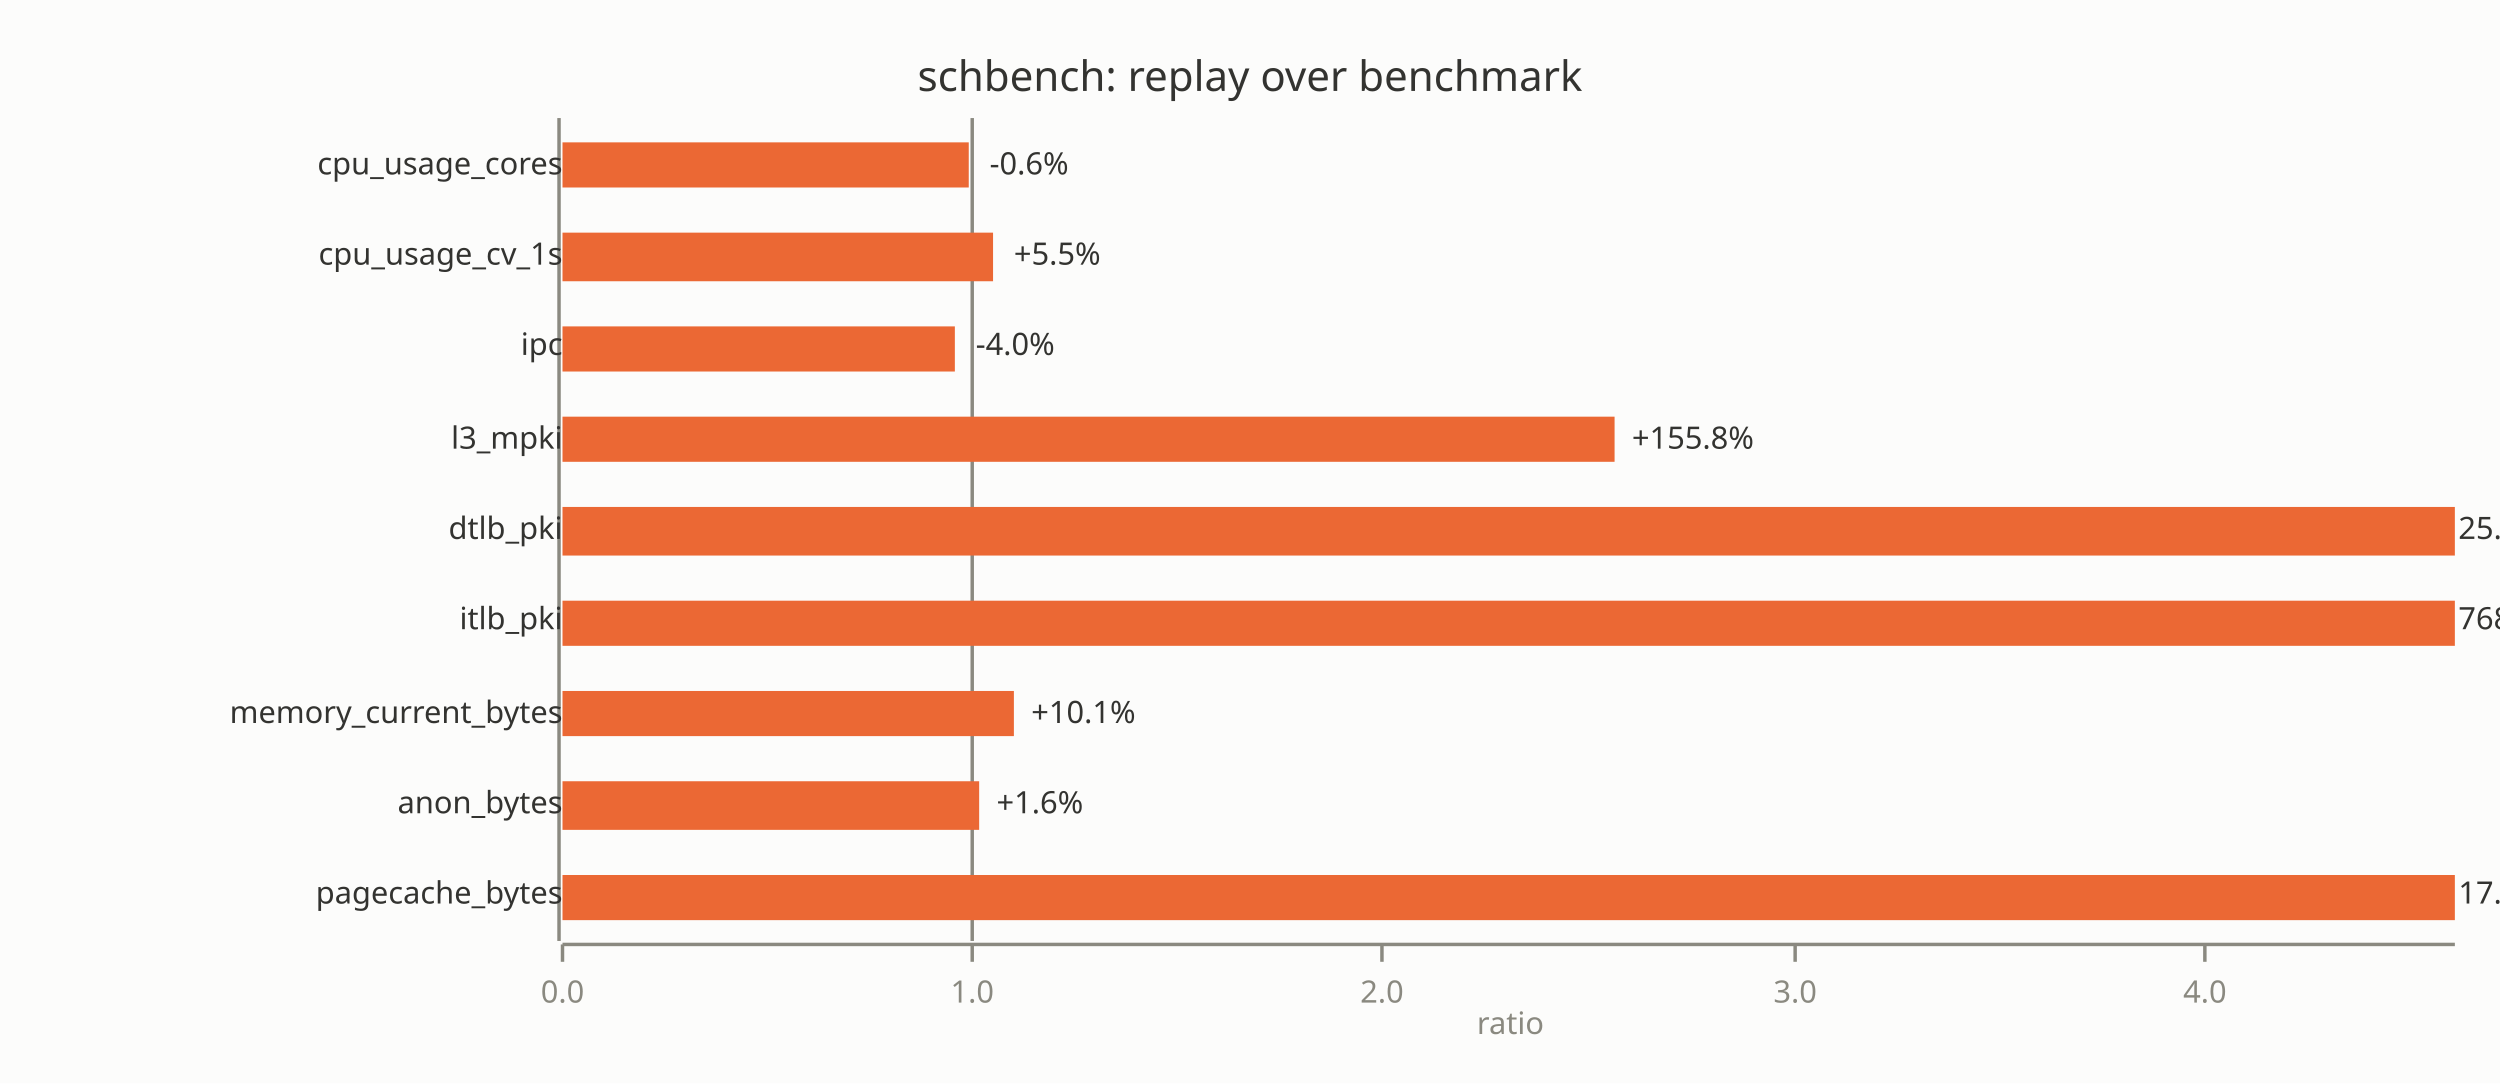
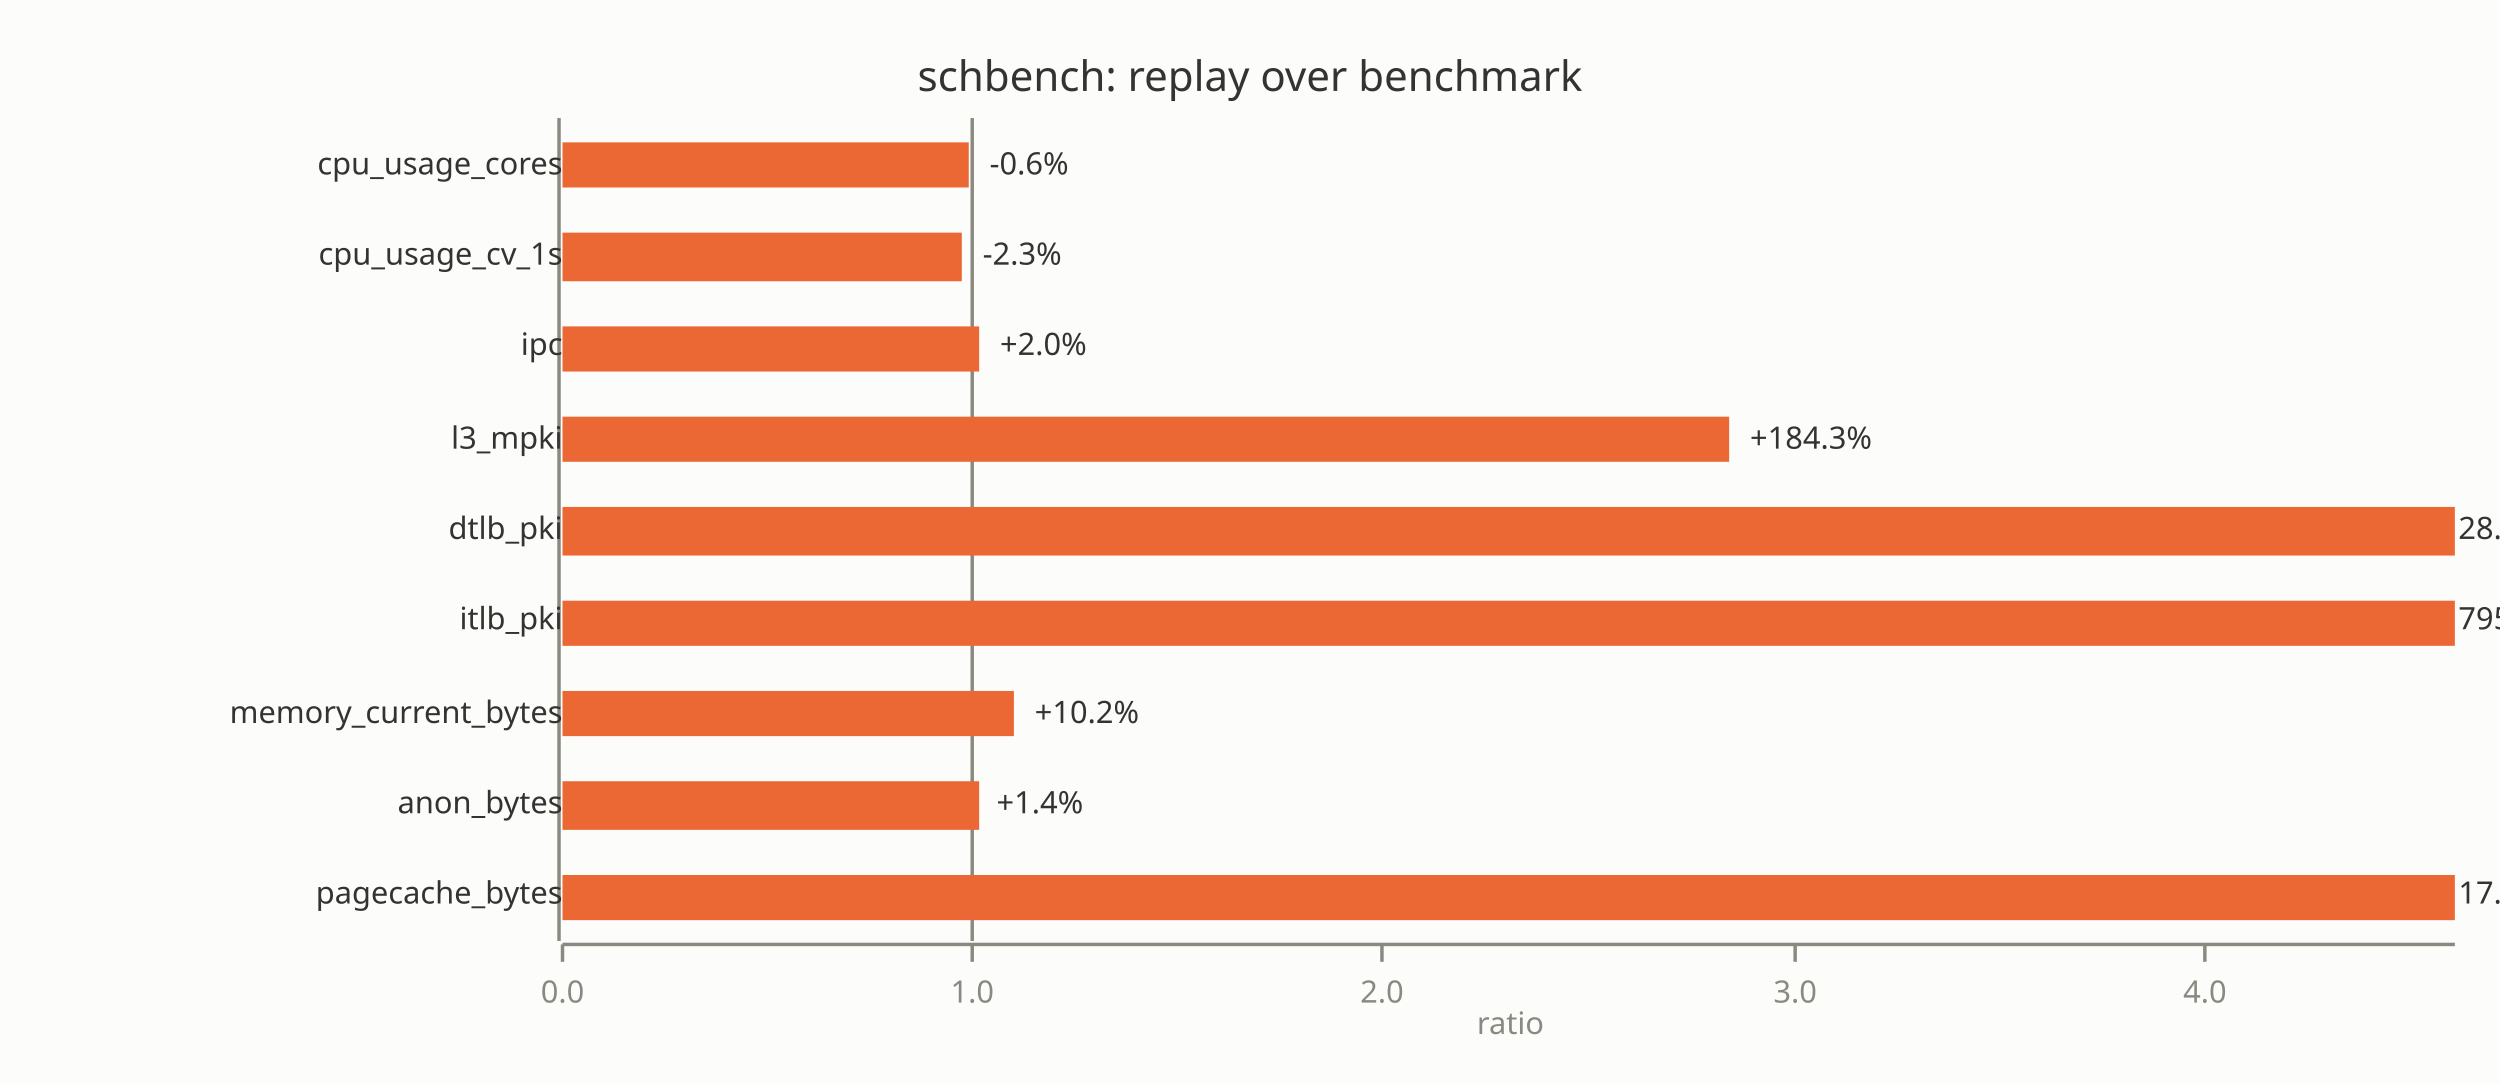
<svg xmlns="http://www.w3.org/2000/svg" width="720" height="312" viewBox="0 0 720 312">
  <rect x="0" y="0" width="720" height="312" opacity="1" fill="#FCFCFB" stroke="none" />
  <text x="360" y="17" dy="0.76em" text-anchor="middle" font-family="sans-serif" font-size="12.097" opacity="1" fill="#333330">
schbench: replay over benchmark
</text>
  <text x="435" y="300" dy="-0.5ex" text-anchor="middle" font-family="sans-serif" font-size="8.871" opacity="1" fill="#8A8980">
ratio
</text>
  <polyline fill="none" opacity="1" stroke="#8A8980" stroke-width="1" points="161,34 161,271 " />
  <polyline fill="none" opacity="1" stroke="#8A8980" stroke-width="1" points="162,272 707,272 " />
  <text x="162" y="282" dy="0.76em" text-anchor="middle" font-family="sans-serif" font-size="8.871" opacity="1" fill="#8A8980">
0.0
</text>
  <polyline fill="none" opacity="1" stroke="#8A8980" stroke-width="1" points="162,272 162,277 " />
  <text x="280" y="282" dy="0.76em" text-anchor="middle" font-family="sans-serif" font-size="8.871" opacity="1" fill="#8A8980">
1.0
</text>
  <polyline fill="none" opacity="1" stroke="#8A8980" stroke-width="1" points="280,272 280,277 " />
  <text x="398" y="282" dy="0.76em" text-anchor="middle" font-family="sans-serif" font-size="8.871" opacity="1" fill="#8A8980">
2.0
</text>
  <polyline fill="none" opacity="1" stroke="#8A8980" stroke-width="1" points="398,272 398,277 " />
  <text x="517" y="282" dy="0.76em" text-anchor="middle" font-family="sans-serif" font-size="8.871" opacity="1" fill="#8A8980">
3.0
</text>
  <polyline fill="none" opacity="1" stroke="#8A8980" stroke-width="1" points="517,272 517,277 " />
  <text x="635" y="282" dy="0.76em" text-anchor="middle" font-family="sans-serif" font-size="8.871" opacity="1" fill="#8A8980">
4.0
</text>
  <polyline fill="none" opacity="1" stroke="#8A8980" stroke-width="1" points="635,272 635,277 " />
  <polyline fill="none" opacity="1" stroke="#8A8980" stroke-width="1" points="280,271 280,34 " />
  <rect x="162" y="41" width="117" height="13" opacity="1" fill="#EB6834" stroke="none" />
  <text x="162" y="48" dy="0.5ex" text-anchor="end" font-family="sans-serif" font-size="8.871" opacity="1" fill="#333330">
cpu_usage_cores
</text>
  <text x="285" y="48" dy="0.5ex" text-anchor="start" font-family="sans-serif" font-size="8.871" opacity="1" fill="#333330">
-0.6%
</text>
-   <rect x="162" y="67" width="124" height="14" opacity="1" fill="#EB6834" stroke="none" />
+   <rect x="162" y="67" width="115" height="14" opacity="1" fill="#EB6834" stroke="none" />
  <text x="162" y="74" dy="0.5ex" text-anchor="end" font-family="sans-serif" font-size="8.871" opacity="1" fill="#333330">
cpu_usage_cv_1s
</text>
-   <text x="292" y="74" dy="0.5ex" text-anchor="start" font-family="sans-serif" font-size="8.871" opacity="1" fill="#333330">
- +5.5%
+   <text x="283" y="74" dy="0.5ex" text-anchor="start" font-family="sans-serif" font-size="8.871" opacity="1" fill="#333330">
+ -2.3%
</text>
-   <rect x="162" y="94" width="113" height="13" opacity="1" fill="#EB6834" stroke="none" />
+   <rect x="162" y="94" width="120" height="13" opacity="1" fill="#EB6834" stroke="none" />
  <text x="162" y="100" dy="0.5ex" text-anchor="end" font-family="sans-serif" font-size="8.871" opacity="1" fill="#333330">
ipc
</text>
-   <text x="281" y="100" dy="0.5ex" text-anchor="start" font-family="sans-serif" font-size="8.871" opacity="1" fill="#333330">
- -4.0%
+   <text x="288" y="100" dy="0.5ex" text-anchor="start" font-family="sans-serif" font-size="8.871" opacity="1" fill="#333330">
+ +2.0%
</text>
-   <rect x="162" y="120" width="303" height="13" opacity="1" fill="#EB6834" stroke="none" />
+   <rect x="162" y="120" width="336" height="13" opacity="1" fill="#EB6834" stroke="none" />
  <text x="162" y="127" dy="0.5ex" text-anchor="end" font-family="sans-serif" font-size="8.871" opacity="1" fill="#333330">
l3_mpki
</text>
-   <text x="470" y="127" dy="0.5ex" text-anchor="start" font-family="sans-serif" font-size="8.871" opacity="1" fill="#333330">
- +155.8%
+   <text x="504" y="127" dy="0.5ex" text-anchor="start" font-family="sans-serif" font-size="8.871" opacity="1" fill="#333330">
+ +184.3%
</text>
  <rect x="162" y="146" width="545" height="14" opacity="1" fill="#EB6834" stroke="none" />
  <text x="162" y="153" dy="0.5ex" text-anchor="end" font-family="sans-serif" font-size="8.871" opacity="1" fill="#333330">
dtlb_pki
</text>
  <text x="708" y="153" dy="0.5ex" text-anchor="start" font-family="sans-serif" font-size="8.871" opacity="1" fill="#333330">
- 25.88x
+ 28.23x
</text>
  <rect x="162" y="173" width="545" height="13" opacity="1" fill="#EB6834" stroke="none" />
  <text x="162" y="179" dy="0.5ex" text-anchor="end" font-family="sans-serif" font-size="8.871" opacity="1" fill="#333330">
itlb_pki
</text>
  <text x="708" y="179" dy="0.5ex" text-anchor="start" font-family="sans-serif" font-size="8.871" opacity="1" fill="#333330">
- 768.29x
+ 795.16x
</text>
  <rect x="162" y="199" width="130" height="13" opacity="1" fill="#EB6834" stroke="none" />
  <text x="162" y="206" dy="0.5ex" text-anchor="end" font-family="sans-serif" font-size="8.871" opacity="1" fill="#333330">
memory_current_bytes
</text>
-   <text x="297" y="206" dy="0.5ex" text-anchor="start" font-family="sans-serif" font-size="8.871" opacity="1" fill="#333330">
- +10.1%
+   <text x="298" y="206" dy="0.5ex" text-anchor="start" font-family="sans-serif" font-size="8.871" opacity="1" fill="#333330">
+ +10.2%
</text>
  <rect x="162" y="225" width="120" height="14" opacity="1" fill="#EB6834" stroke="none" />
  <text x="162" y="232" dy="0.5ex" text-anchor="end" font-family="sans-serif" font-size="8.871" opacity="1" fill="#333330">
anon_bytes
</text>
  <text x="287" y="232" dy="0.5ex" text-anchor="start" font-family="sans-serif" font-size="8.871" opacity="1" fill="#333330">
- +1.6%
+ +1.4%
</text>
  <rect x="162" y="252" width="545" height="13" opacity="1" fill="#EB6834" stroke="none" />
  <text x="162" y="258" dy="0.5ex" text-anchor="end" font-family="sans-serif" font-size="8.871" opacity="1" fill="#333330">
pagecache_bytes
</text>
  <text x="708" y="258" dy="0.5ex" text-anchor="start" font-family="sans-serif" font-size="8.871" opacity="1" fill="#333330">
- 17.77x
+ 17.22x
</text>
</svg>
